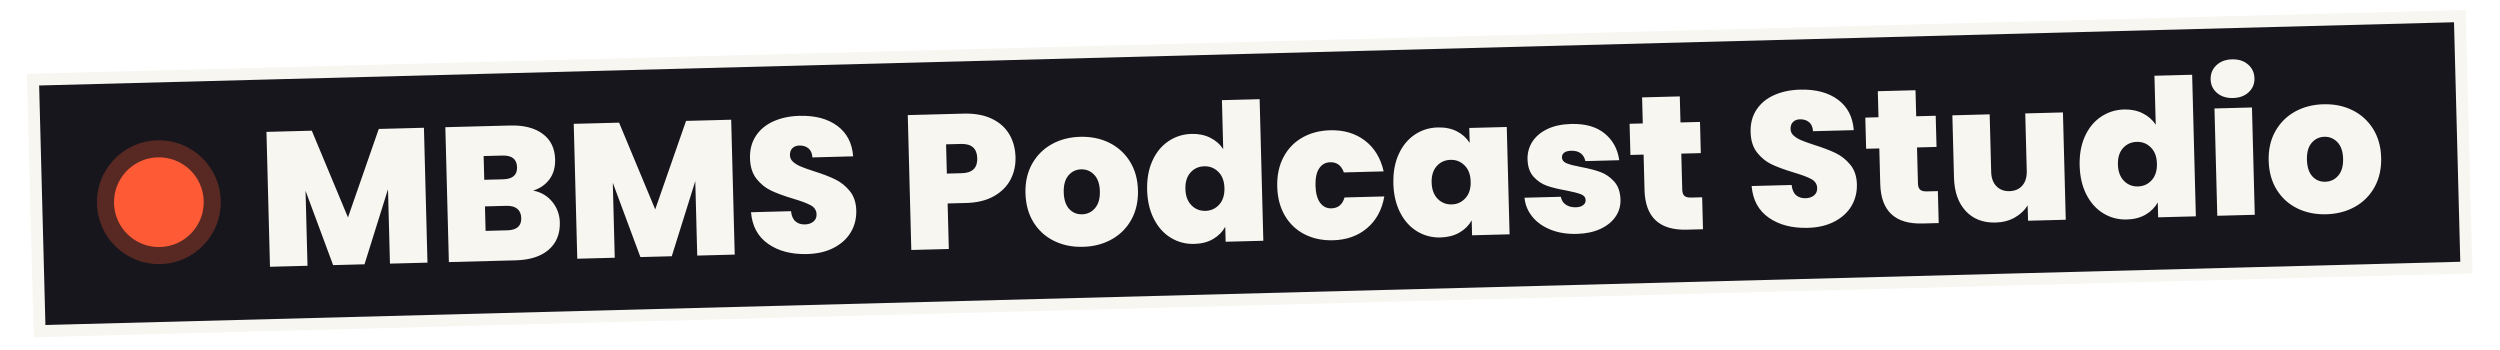
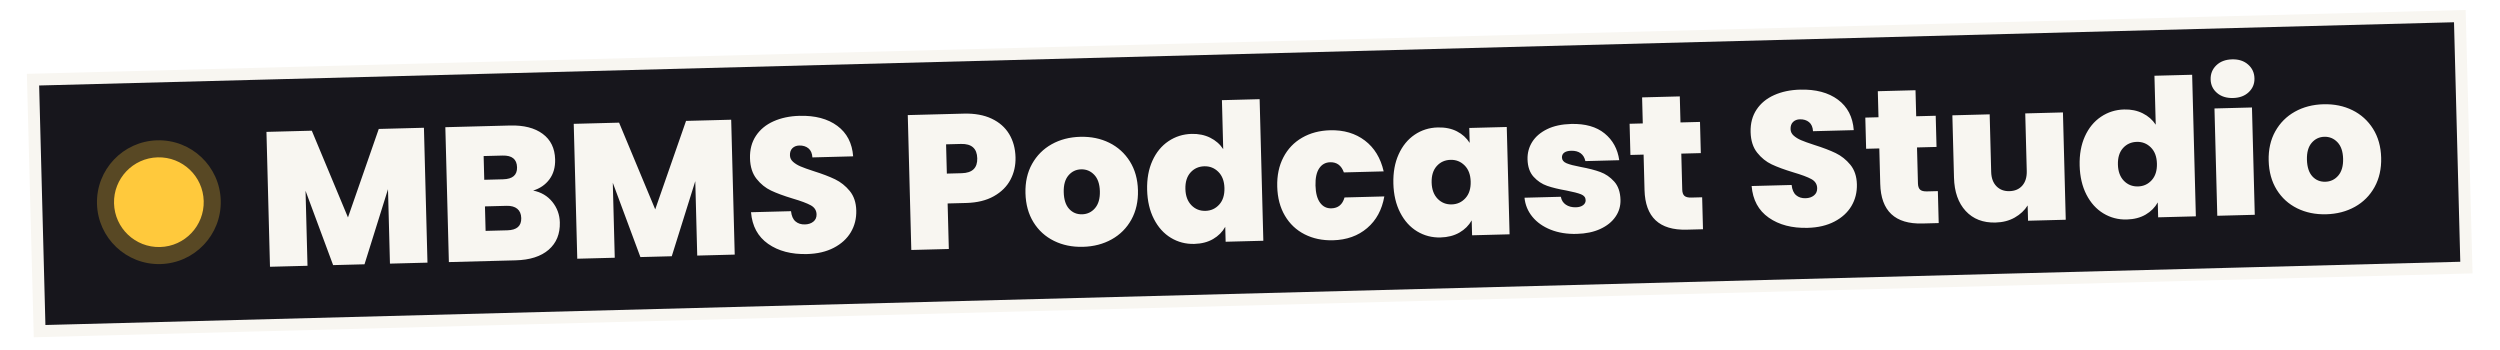
<svg xmlns="http://www.w3.org/2000/svg" viewBox="0 0 836 117" width="836" height="117">
  <g transform="rotate(-1.5 417.904 58.06)">
    <rect x="12" y="16" width="811.808" height="84.12" fill="#17161c" stroke="#f8f6f1" stroke-width="4" />
-     <circle cx="53" cy="58.06" r="20.7" fill="#ff5a36" fill-opacity=".28" />
-     <circle cx="53" cy="58.06" r="15" fill="#ff5a36" />
+     <circle cx="53" cy="58.06" r="20.7" fill="#FFC93C" fill-opacity=".28" />
+     <circle cx="53" cy="58.06" r="15" fill="#FFC93C" />
    <path fill="#f8f6f1" d="M127.15 35.5L142.26 35.5L142.26 80.62L129.71 80.62L129.71 55.72L121.2 80.62L110.7 80.62L102.13 55.53L102.13 80.62L89.58 80.62L89.58 35.5L104.75 35.5L116.08 64.81L127.15 35.5M178.22 57.45Q182.19 58.35 184.53 61.39Q186.86 64.43 186.86 68.33L186.86 68.33Q186.86 74.09 182.9 77.36Q178.93 80.62 171.76 80.62L171.76 80.62L149.42 80.62L149.42 35.5L171.06 35.5Q177.97 35.5 181.9 38.57Q185.84 41.64 185.84 47.21L185.84 47.21Q185.84 51.18 183.76 53.84Q181.68 56.49 178.22 57.45L178.22 57.45M161.97 45.48L161.97 53.42L168.3 53.42Q173.04 53.42 173.04 49.52L173.04 49.52Q173.04 45.48 168.3 45.48L168.3 45.48L161.97 45.48M169.26 70.51Q174 70.51 174 66.54L174 66.54Q174 64.49 172.75 63.4Q171.5 62.32 169.2 62.32L169.2 62.32L161.97 62.32L161.97 70.51L169.26 70.51M229.94 35.5L245.04 35.5L245.04 80.62L232.5 80.62L232.5 55.72L223.98 80.62L213.49 80.62L204.91 55.53L204.91 80.62L192.37 80.62L192.37 35.5L207.54 35.5L218.86 64.81L229.94 35.5M269.23 81.07Q261.36 81.07 256.3 77.32Q251.25 73.58 250.86 66.6L250.86 66.6L264.24 66.6Q264.43 68.97 265.65 70.06Q266.86 71.15 268.78 71.15L268.78 71.15Q270.51 71.15 271.63 70.28Q272.75 69.42 272.75 67.88L272.75 67.88Q272.75 65.9 270.9 64.81Q269.04 63.72 264.88 62.38L264.88 62.38Q260.46 60.91 257.74 59.53Q255.02 58.16 253.01 55.5Q250.99 52.84 250.99 48.56L250.99 48.56Q250.99 44.2 253.17 41.1Q255.34 38 259.18 36.4Q263.02 34.8 267.89 34.8L267.89 34.8Q275.76 34.8 280.46 38.48Q285.17 42.16 285.49 48.81L285.49 48.81L271.86 48.81Q271.79 46.76 270.61 45.74Q269.42 44.72 267.57 44.72L267.57 44.72Q266.16 44.72 265.26 45.55Q264.37 46.38 264.37 47.92L264.37 47.92Q264.37 49.2 265.36 50.12Q266.35 51.05 267.82 51.72Q269.3 52.4 272.18 53.42L272.18 53.42Q276.46 54.89 279.25 56.33Q282.03 57.77 284.05 60.36Q286.06 62.96 286.06 66.92L286.06 66.92Q286.06 70.96 284.05 74.16Q282.03 77.36 278.22 79.21Q274.42 81.07 269.23 81.07L269.23 81.07M339.76 50.54Q339.76 54.64 337.87 58Q335.98 61.36 332.18 63.37Q328.37 65.39 322.86 65.39L322.86 65.39L316.66 65.39L316.66 80.62L304.11 80.62L304.11 35.5L322.86 35.5Q328.3 35.5 332.11 37.42Q335.92 39.34 337.84 42.73Q339.76 46.12 339.76 50.54L339.76 50.54M321.65 55.4Q326.96 55.4 326.96 50.54L326.96 50.54Q326.96 45.61 321.65 45.61L321.65 45.61L316.66 45.61L316.66 55.4L321.65 55.4M361.52 81.07Q356.14 81.07 351.89 78.83Q347.63 76.59 345.2 72.43Q342.77 68.27 342.77 62.64L342.77 62.64Q342.77 57.07 345.23 52.91Q347.7 48.75 351.95 46.51Q356.21 44.27 361.58 44.27L361.58 44.27Q366.96 44.27 371.22 46.51Q375.47 48.75 377.94 52.91Q380.4 57.07 380.4 62.64L380.4 62.64Q380.4 68.2 377.94 72.4Q375.47 76.59 371.18 78.83Q366.9 81.07 361.52 81.07L361.52 81.07M361.52 70.19Q364.14 70.19 365.9 68.24Q367.66 66.28 367.66 62.64L367.66 62.64Q367.66 58.99 365.9 57.07Q364.14 55.15 361.58 55.15L361.58 55.15Q359.02 55.15 357.3 57.07Q355.57 58.99 355.57 62.64L355.57 62.64Q355.57 66.35 357.23 68.27Q358.9 70.19 361.52 70.19L361.52 70.19M383.47 62.64Q383.47 57.07 385.49 52.91Q387.5 48.75 391.02 46.51Q394.54 44.27 398.83 44.27L398.83 44.27Q402.29 44.27 405.01 45.71Q407.73 47.15 409.26 49.64L409.26 49.64L409.26 33.26L421.87 33.26L421.87 80.62L409.26 80.62L409.26 75.63Q407.79 78.12 405.1 79.6Q402.42 81.07 398.77 81.07L398.77 81.07Q394.48 81.07 390.99 78.83Q387.5 76.59 385.49 72.4Q383.47 68.2 383.47 62.64L383.47 62.64M409.33 62.64Q409.33 59.18 407.44 57.2Q405.55 55.21 402.8 55.21L402.8 55.21Q399.98 55.21 398.13 57.16Q396.27 59.12 396.27 62.64L396.27 62.64Q396.27 66.09 398.13 68.11Q399.98 70.12 402.8 70.12L402.8 70.12Q405.55 70.12 407.44 68.14Q409.33 66.16 409.33 62.64L409.33 62.64M426.99 62.64Q426.99 57.07 429.3 52.91Q431.6 48.75 435.73 46.51Q439.86 44.27 445.17 44.27L445.17 44.27Q452.02 44.27 456.69 48.01Q461.36 51.76 462.7 58.48L462.7 58.48L449.39 58.48Q448.24 54.96 444.91 54.96L444.91 54.96Q442.54 54.96 441.17 56.91Q439.79 58.86 439.79 62.64L439.79 62.64Q439.79 66.41 441.17 68.4Q442.54 70.38 444.91 70.38L444.91 70.38Q448.3 70.38 449.39 66.86L449.39 66.86L462.7 66.86Q461.36 73.52 456.69 77.29Q452.02 81.07 445.17 81.07L445.17 81.07Q439.86 81.07 435.73 78.83Q431.6 76.59 429.3 72.43Q426.99 68.27 426.99 62.64L426.99 62.64M465.84 62.64Q465.84 57.07 467.86 52.91Q469.87 48.75 473.36 46.51Q476.85 44.27 481.14 44.27L481.14 44.27Q484.85 44.27 487.54 45.74Q490.22 47.21 491.7 49.71L491.7 49.71L491.7 44.72L504.24 44.72L504.24 80.62L491.7 80.62L491.7 75.63Q490.22 78.12 487.5 79.6Q484.78 81.07 481.14 81.07L481.14 81.07Q476.85 81.07 473.36 78.83Q469.87 76.59 467.86 72.4Q465.84 68.2 465.84 62.64L465.84 62.64M491.7 62.64Q491.7 59.18 489.81 57.2Q487.92 55.21 485.17 55.21L485.17 55.21Q482.35 55.21 480.5 57.16Q478.64 59.12 478.64 62.64L478.64 62.64Q478.64 66.09 480.5 68.11Q482.35 70.12 485.17 70.12L485.17 70.12Q487.92 70.12 489.81 68.14Q491.7 66.16 491.7 62.64L491.7 62.64M526.7 81.07Q521.84 81.07 518.03 79.44Q514.22 77.8 512.02 74.96Q509.81 72.11 509.55 68.52L509.55 68.52L521.71 68.52Q521.97 70.25 523.31 71.21Q524.66 72.17 526.64 72.17L526.64 72.17Q528.18 72.17 529.07 71.53Q529.97 70.89 529.97 69.87L529.97 69.87Q529.97 68.52 528.5 67.88Q527.02 67.24 523.63 66.48L523.63 66.48Q519.79 65.71 517.23 64.75Q514.67 63.79 512.78 61.61Q510.9 59.44 510.9 55.72L510.9 55.72Q510.9 52.52 512.62 49.93Q514.35 47.34 517.71 45.8Q521.07 44.27 525.81 44.27L525.81 44.27Q532.85 44.27 536.88 47.72Q540.91 51.18 541.55 56.81L541.55 56.81L530.22 56.81Q529.9 55.08 528.72 54.16Q527.54 53.23 525.55 53.23L525.55 53.23Q524.02 53.23 523.22 53.8Q522.42 54.38 522.42 55.4L522.42 55.4Q522.42 56.68 523.89 57.36Q525.36 58.03 528.62 58.73L528.62 58.73Q532.53 59.56 535.12 60.59Q537.71 61.61 539.66 63.88Q541.62 66.16 541.62 70.06L541.62 70.06Q541.62 73.2 539.79 75.69Q537.97 78.19 534.61 79.63Q531.25 81.07 526.7 81.07L526.7 81.07M565.3 69.93L568.94 69.93L568.94 80.62L563.5 80.62Q549.74 80.62 549.74 66.99L549.74 66.99L549.74 55.15L545.33 55.15L545.33 44.72L549.74 44.72L549.74 36.01L562.35 36.01L562.35 44.72L568.88 44.72L568.88 55.15L562.35 55.15L562.35 67.18Q562.35 68.65 563.02 69.29Q563.7 69.93 565.3 69.93L565.3 69.93M603.95 81.07Q596.08 81.07 591.02 77.32Q585.97 73.58 585.58 66.6L585.58 66.6L598.96 66.6Q599.15 68.97 600.37 70.06Q601.58 71.15 603.5 71.15L603.5 71.15Q605.23 71.15 606.35 70.28Q607.47 69.42 607.47 67.88L607.47 67.88Q607.47 65.9 605.62 64.81Q603.76 63.72 599.6 62.38L599.6 62.38Q595.18 60.91 592.46 59.53Q589.74 58.16 587.73 55.5Q585.71 52.84 585.71 48.56L585.71 48.56Q585.71 44.2 587.89 41.1Q590.06 38 593.9 36.4Q597.74 34.8 602.61 34.8L602.61 34.8Q610.48 34.8 615.18 38.48Q619.89 42.16 620.21 48.81L620.21 48.81L606.58 48.81Q606.51 46.76 605.33 45.74Q604.14 44.72 602.29 44.72L602.29 44.72Q600.88 44.72 599.98 45.55Q599.09 46.38 599.09 47.92L599.09 47.92Q599.09 49.2 600.08 50.12Q601.07 51.05 602.54 51.72Q604.02 52.4 606.9 53.42L606.9 53.42Q611.18 54.89 613.97 56.33Q616.75 57.77 618.77 60.36Q620.78 62.96 620.78 66.92L620.78 66.92Q620.78 70.96 618.77 74.16Q616.75 77.36 612.94 79.21Q609.14 81.07 603.95 81.07L603.95 81.07M644.14 69.93L647.79 69.93L647.79 80.62L642.35 80.62Q628.59 80.62 628.59 66.99L628.59 66.99L628.59 55.15L624.18 55.15L624.18 44.72L628.59 44.72L628.59 36.01L641.2 36.01L641.2 44.72L647.73 44.72L647.73 55.15L641.2 55.15L641.2 67.18Q641.2 68.65 641.87 69.29Q642.54 69.93 644.14 69.93L644.14 69.93M677.68 44.72L690.29 44.72L690.29 80.62L677.68 80.62L677.68 75.5Q676.08 77.93 673.26 79.44Q670.45 80.94 666.8 80.94L666.8 80.94Q660.53 80.94 656.91 76.81Q653.3 72.68 653.3 65.58L653.3 65.58L653.3 44.72L665.78 44.72L665.78 63.98Q665.78 67.05 667.41 68.81Q669.04 70.57 671.73 70.57L671.73 70.57Q674.48 70.57 676.08 68.81Q677.68 67.05 677.68 63.98L677.68 63.98L677.68 44.72M695.41 62.64Q695.41 57.07 697.42 52.91Q699.44 48.75 702.96 46.51Q706.48 44.27 710.77 44.27L710.77 44.27Q714.22 44.27 716.94 45.71Q719.66 47.15 721.2 49.64L721.2 49.64L721.2 33.26L733.81 33.26L733.81 80.62L721.2 80.62L721.2 75.63Q719.73 78.12 717.04 79.6Q714.35 81.07 710.7 81.07L710.7 81.07Q706.42 81.07 702.93 78.83Q699.44 76.59 697.42 72.4Q695.41 68.2 695.41 62.64L695.41 62.64M721.26 62.64Q721.26 59.18 719.38 57.2Q717.49 55.21 714.74 55.21L714.74 55.21Q711.92 55.21 710.06 57.16Q708.21 59.12 708.21 62.64L708.21 62.64Q708.21 66.09 710.06 68.11Q711.92 70.12 714.74 70.12L714.74 70.12Q717.49 70.12 719.38 68.14Q721.26 66.16 721.26 62.64L721.26 62.64M747.31 41.39Q743.98 41.39 741.97 39.56Q739.95 37.74 739.95 34.99L739.95 34.99Q739.95 32.17 741.97 30.32Q743.98 28.46 747.31 28.46L747.31 28.46Q750.58 28.46 752.59 30.32Q754.61 32.17 754.61 34.99L754.61 34.99Q754.61 37.74 752.59 39.56Q750.58 41.39 747.31 41.39L747.31 41.39M740.98 44.72L753.52 44.72L753.52 80.62L740.98 80.62L740.98 44.72M777.39 81.07Q772.02 81.07 767.76 78.83Q763.5 76.59 761.07 72.43Q758.64 68.27 758.64 62.64L758.64 62.64Q758.64 57.07 761.1 52.91Q763.57 48.75 767.82 46.51Q772.08 44.27 777.46 44.27L777.46 44.27Q782.83 44.27 787.09 46.51Q791.34 48.75 793.81 52.91Q796.27 57.07 796.27 62.64L796.27 62.64Q796.27 68.2 793.81 72.4Q791.34 76.59 787.06 78.83Q782.77 81.07 777.39 81.07L777.39 81.07M777.39 70.19Q780.02 70.19 781.78 68.24Q783.54 66.28 783.54 62.64L783.54 62.64Q783.54 58.99 781.78 57.07Q780.02 55.15 777.46 55.15L777.46 55.15Q774.9 55.15 773.17 57.07Q771.44 58.99 771.44 62.64L771.44 62.64Q771.44 66.35 773.1 68.27Q774.77 70.19 777.39 70.19L777.39 70.19" />
  </g>
</svg>
